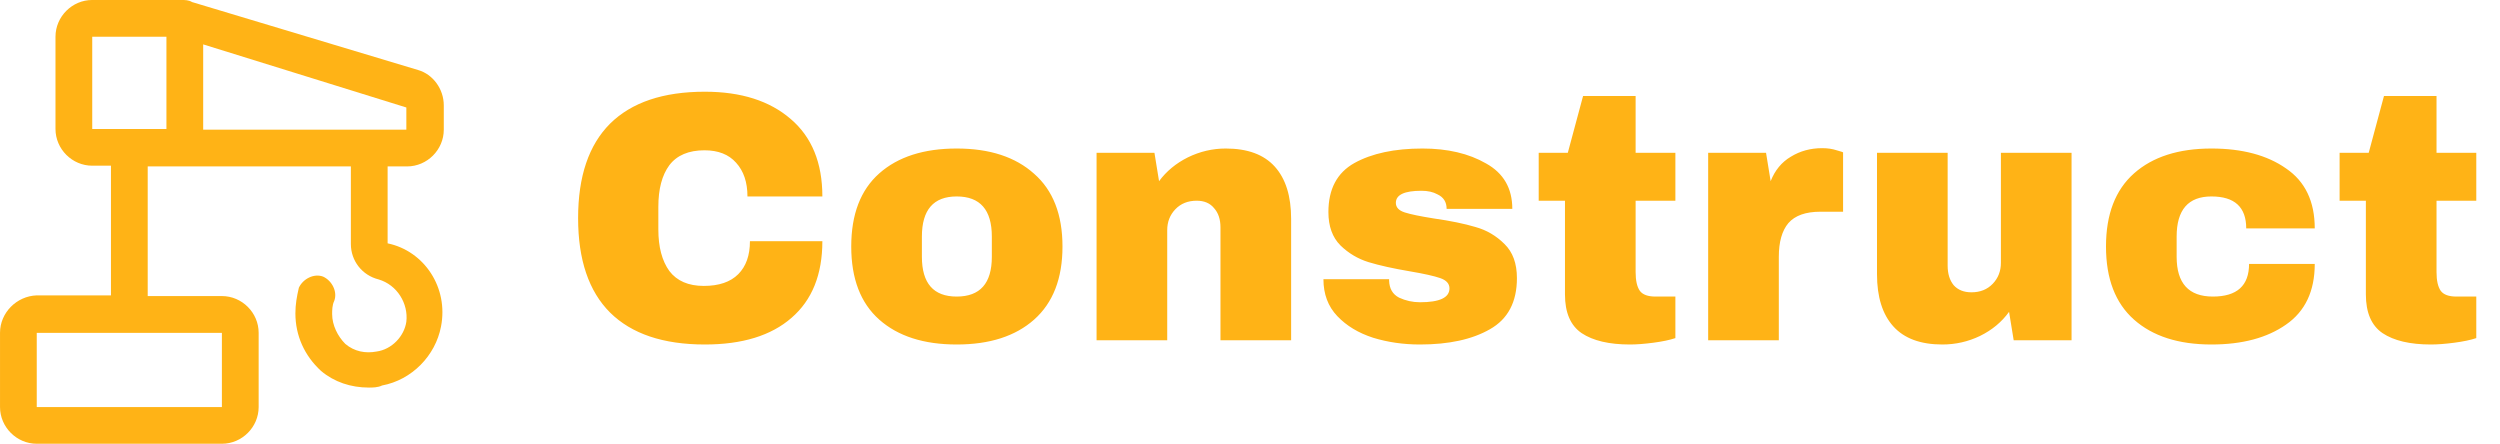
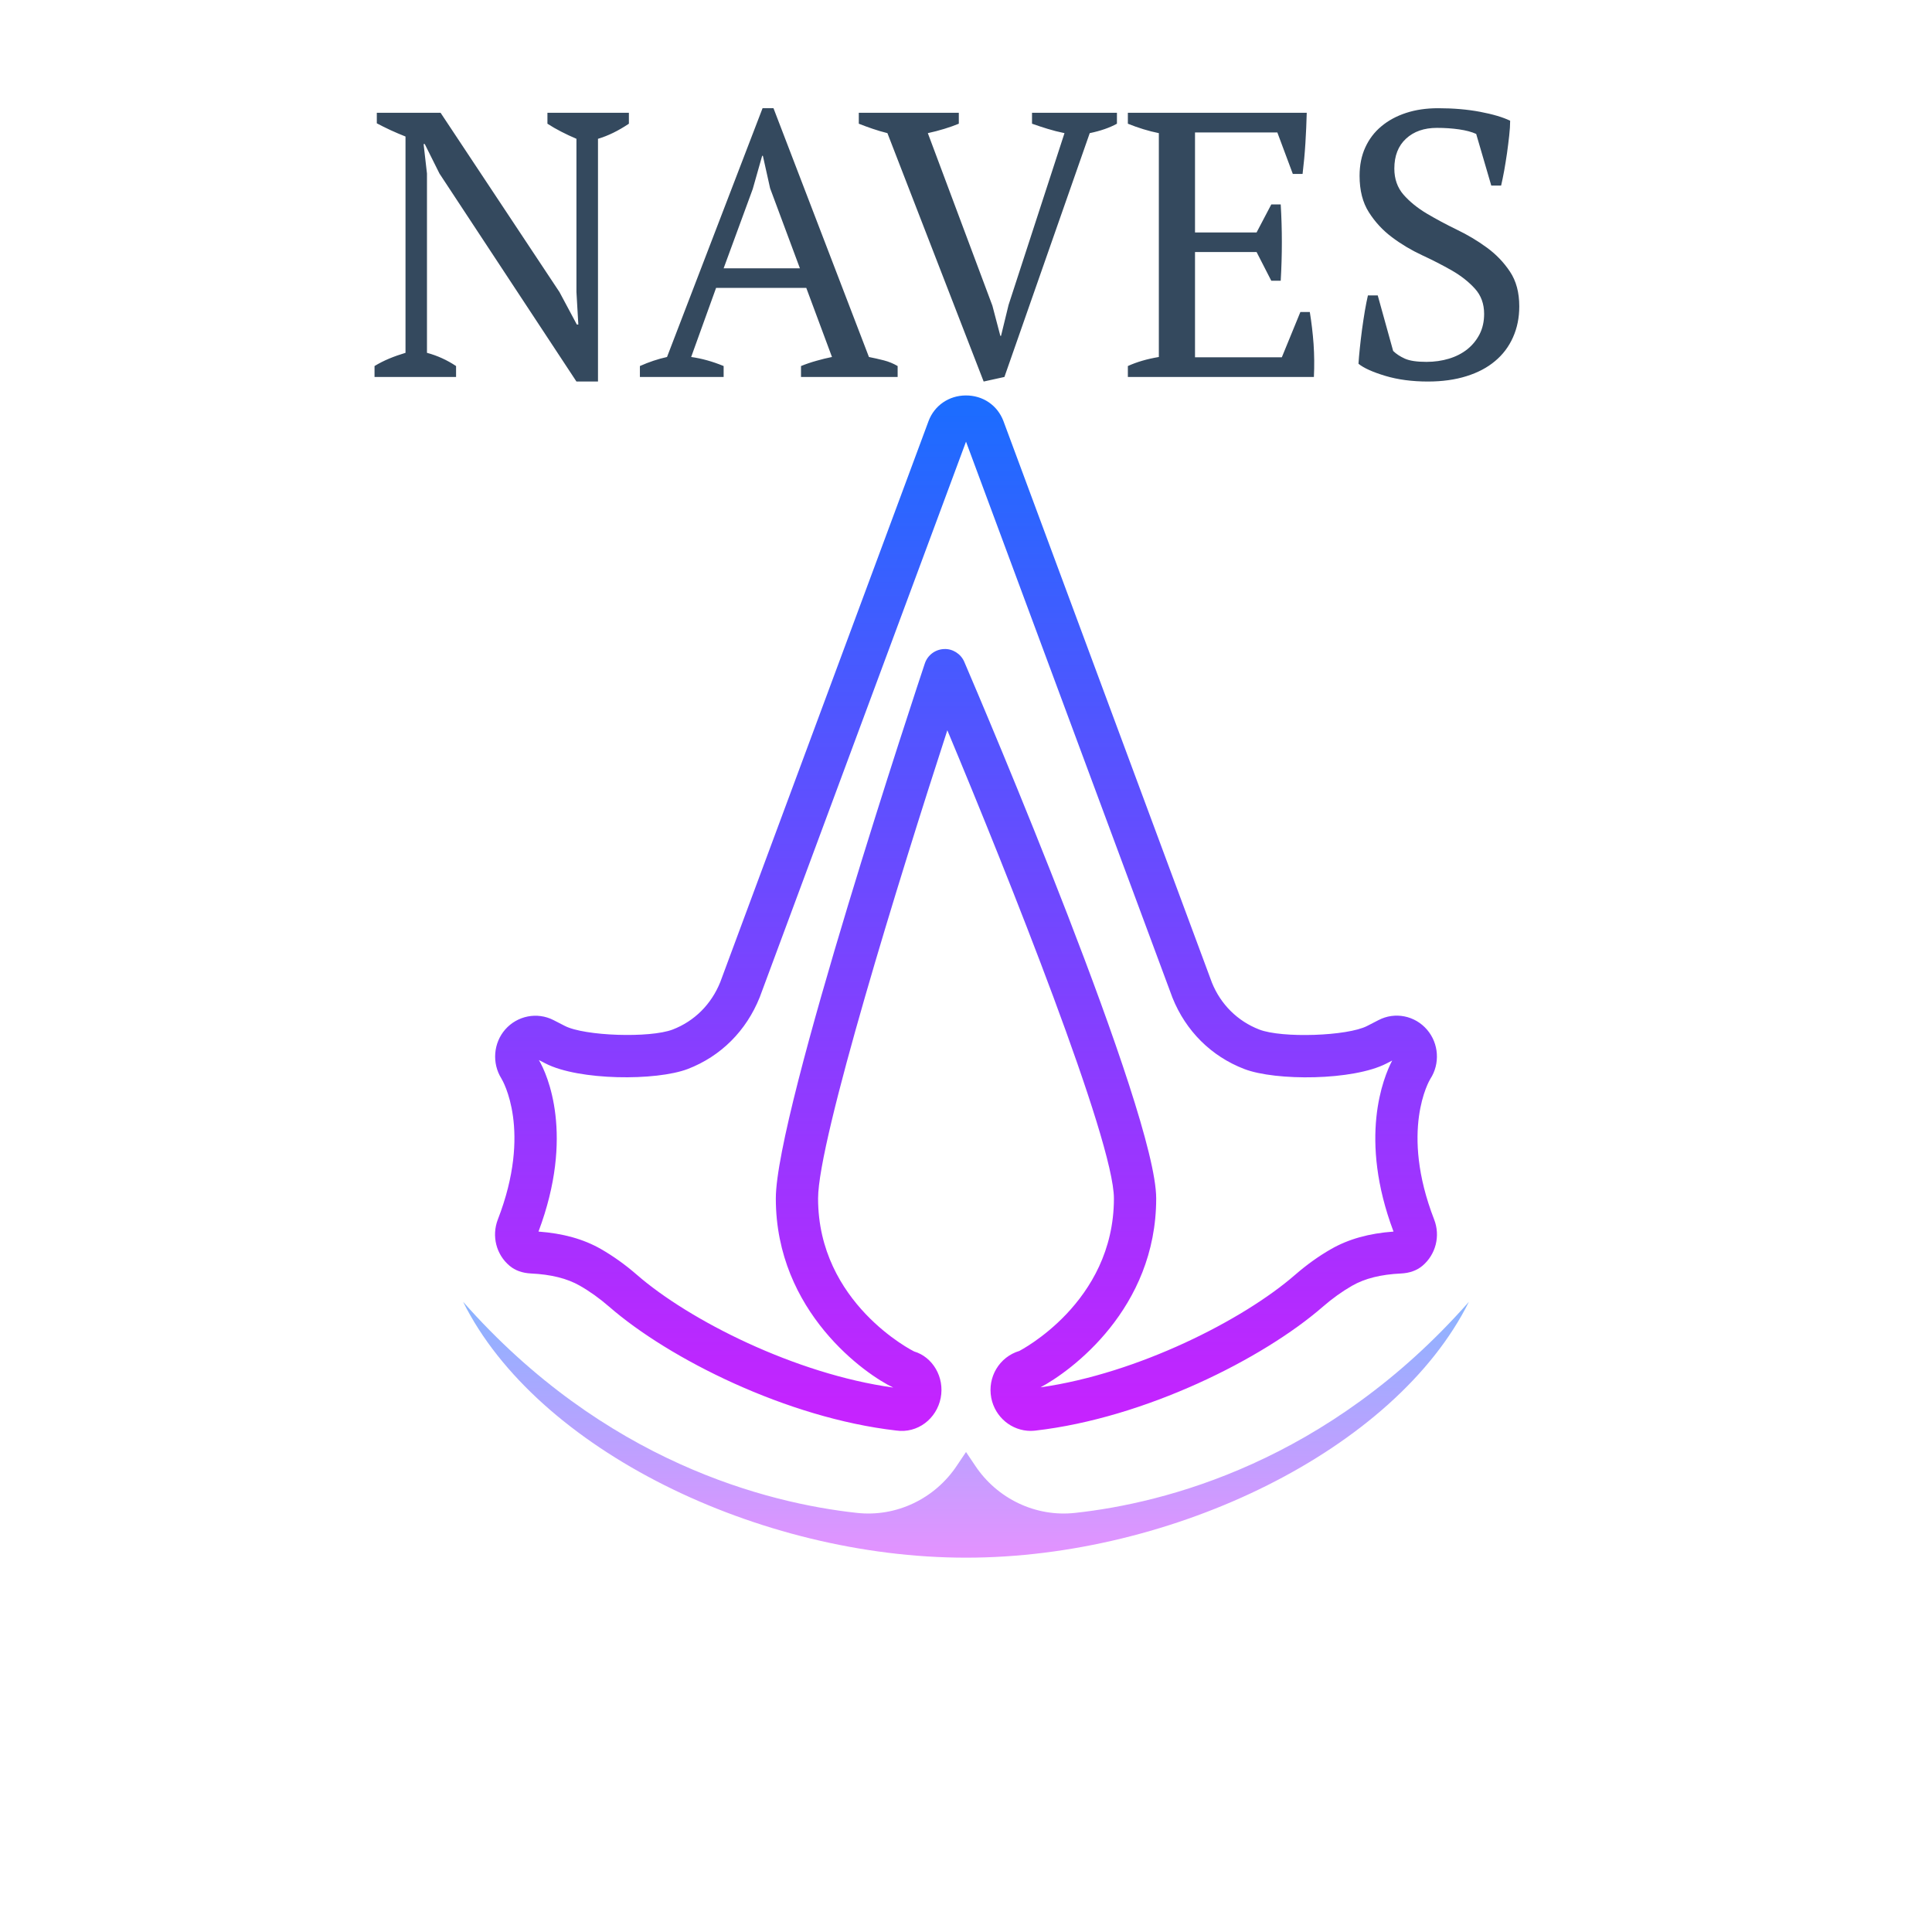
- <svg xmlns="http://www.w3.org/2000/svg" fill="none" height="30" viewBox="0 0 169 30" width="169">
-   <g fill="#ffb316">
-     <path d="m27.516 11.25c1.359 0 2.484-1.125 2.484-2.484v-1.641c0-1.125-.75-2.109-1.734-2.391l-15.281-4.594c-.234-.141-.469-.141-.75-.141h-6c-1.359 0-2.484 1.125-2.484 2.484v6.234c0 1.359 1.125 2.484 2.484 2.484h1.266v8.766h-5.016c-1.359.047-2.484 1.172-2.484 2.531v5.016c0 1.359 1.125 2.484 2.484 2.484h12.516c1.359 0 2.484-1.125 2.484-2.484v-5.016c0-1.359-1.125-2.484-2.484-2.484h-5.016v-8.766h13.734v5.25c0 1.125.75 2.109 1.875 2.391 1.266.375 2.016 1.641 1.875 2.859-.141.984-.984 1.875-2.016 2.016-.75.141-1.5 0-2.109-.516-.516-.516-.891-1.266-.891-2.016 0-.234 0-.609.141-.891.234-.609-.141-1.359-.75-1.641-.609-.234-1.359.141-1.641.75-.141.609-.234 1.125-.234 1.734 0 1.5.609 2.859 1.734 3.891.891.75 2.016 1.125 3.234 1.125.234 0 .609 0 .891-.141 2.016-.375 3.609-2.016 3.984-3.984.516-2.625-1.125-5.109-3.609-5.625v-5.203zm-12.516 16.266h-12.516v-5.016h12.516zm12.516-18.75h-13.781v-5.766l13.734 4.266v1.5zm-21.281-6.281h5.016v6.234h-5.016z" />
-     <path d="m47.648 6.2c2.448 0 4.384.616 5.808 1.848 1.424 1.216 2.136 2.96 2.136 5.232h-5.064c0-.96-.256-1.72-.768-2.28-.496-.56-1.208-.84-2.136-.84-1.072 0-1.864.336-2.376 1.008-.496.672-.744 1.608-.744 2.808v1.536c0 1.184.248 2.12.744 2.808.512.672 1.288 1.008 2.328 1.008 1.024 0 1.8-.264 2.328-.792s.792-1.272.792-2.232h4.896c0 2.256-.696 3.984-2.088 5.184-1.376 1.2-3.328 1.8-5.856 1.8-2.816 0-4.952-.72-6.408-2.16-1.44-1.44-2.16-3.568-2.16-6.384s.72-4.944 2.16-6.384c1.456-1.44 3.592-2.16 6.408-2.16zm17.024 3.84c2.224 0 3.968.568 5.232 1.704 1.28 1.12 1.92 2.76 1.92 4.92s-.64 3.808-1.92 4.944c-1.264 1.12-3.008 1.68-5.232 1.68s-3.968-.56-5.232-1.68-1.896-2.768-1.896-4.944.632-3.824 1.896-4.944 3.008-1.68 5.232-1.68zm0 3.24c-1.568 0-2.352.904-2.352 2.712v1.368c0 1.792.784 2.688 2.352 2.688 1.584 0 2.376-.896 2.376-2.688v-1.368c0-1.808-.792-2.712-2.376-2.712zm18.192-3.24c1.472 0 2.576.408 3.312 1.224s1.104 1.992 1.104 3.528v8.208h-4.776v-7.632c0-.544-.144-.976-.432-1.296-.272-.336-.664-.504-1.176-.504-.592 0-1.072.192-1.44.576s-.552.856-.552 1.416v7.44h-4.776v-12.672h3.912l.312 1.92c.496-.672 1.144-1.208 1.944-1.608.816-.4 1.672-.6 2.568-.6zm13.296 0c1.696 0 3.128.336 4.296 1.008 1.184.656 1.776 1.68 1.776 3.072h-4.44c0-.464-.208-.792-.624-.984-.288-.16-.648-.24-1.08-.24-1.152 0-1.728.272-1.728.816 0 .304.2.52.6.648s1.056.264 1.968.408c1.12.16 2.056.352 2.808.576.752.208 1.408.592 1.968 1.152.56.544.84 1.312.84 2.304 0 1.616-.608 2.768-1.824 3.456-1.2.688-2.776 1.032-4.728 1.032-1.12 0-2.176-.152-3.168-.456-.992-.32-1.8-.808-2.424-1.464s-.936-1.488-.936-2.496h4.44v.096c.016.544.24.928.672 1.152.448.208.92.312 1.416.312 1.328 0 1.992-.312 1.992-.936 0-.32-.208-.552-.624-.696s-1.096-.296-2.04-.456c-1.136-.192-2.072-.4-2.808-.624-.72-.224-1.352-.6-1.896-1.128-.544-.544-.816-1.296-.816-2.256 0-1.552.584-2.656 1.752-3.312 1.184-.656 2.72-.984 4.608-.984zm17.096.288v3.24h-2.688v4.824c0 .576.096 1 .288 1.272.192.256.544.384 1.056.384h1.344v2.808c-.384.128-.88.232-1.488.312s-1.136.12-1.584.12c-1.408 0-2.496-.256-3.264-.768-.752-.512-1.128-1.384-1.128-2.616v-6.336h-1.776v-3.24h1.968l1.032-3.84h3.552v3.84zm9.92-.312c.368 0 .696.048.984.144.288.08.432.128.432.144v4.008h-1.536c-.992 0-1.712.256-2.16.768-.432.512-.648 1.272-.648 2.28v5.64h-4.776v-12.672h3.912l.312 1.92c.288-.736.744-1.288 1.368-1.656.624-.384 1.328-.576 2.112-.576zm12.949 12.984-.312-1.92c-.496.688-1.152 1.232-1.968 1.632-.8.384-1.648.576-2.544.576-1.472 0-2.576-.408-3.312-1.224s-1.104-1.992-1.104-3.528v-8.208h4.776v7.632c0 .544.136.984.408 1.32.288.32.688.48 1.2.48.592 0 1.072-.192 1.44-.576s.552-.856.552-1.416v-7.44h4.776v12.672zm13.368-12.96c2.08 0 3.76.448 5.04 1.344 1.296.88 1.944 2.232 1.944 4.056h-4.632c0-1.44-.784-2.16-2.352-2.16s-2.352.904-2.352 2.712v1.368c0 1.792.816 2.688 2.448 2.688s2.448-.736 2.448-2.208h4.44c0 1.84-.648 3.208-1.944 4.104-1.28.896-2.96 1.344-5.04 1.344-2.224 0-3.968-.56-5.232-1.68s-1.896-2.768-1.896-4.944.632-3.824 1.896-4.944 3.008-1.68 5.232-1.68zm17.904.288v3.24h-2.688v4.824c0 .576.096 1 .288 1.272.192.256.544.384 1.056.384h1.344v2.808c-.384.128-.88.232-1.488.312s-1.136.12-1.584.12c-1.408 0-2.496-.256-3.264-.768-.752-.512-1.128-1.384-1.128-2.616v-6.336h-1.776v-3.24h1.968l1.032-3.84h3.552v3.84z" />
+ <svg xmlns="http://www.w3.org/2000/svg" x="0px" y="0px" width="64" height="64" viewBox="0 0 172 172" style=" fill:#000000;">
+   <defs>
+     <linearGradient x1="86" y1="128.704" x2="86" y2="161.25" gradientUnits="userSpaceOnUse" id="color-1_sQ0jBs9KfjXV_gr1">
+       <stop offset="0" stop-color="#8ab4ff" />
+       <stop offset="1" stop-color="#e492ff" />
+     </linearGradient>
+     <linearGradient x1="86" y1="13.435" x2="86" y2="145.133" gradientUnits="userSpaceOnUse" id="color-2_sQ0jBs9KfjXV_gr2">
+       <stop offset="0" stop-color="#1a6dff" />
+       <stop offset="1" stop-color="#c822ff" />
+     </linearGradient>
+   </defs>
+   <g transform="translate(25.8,25.8) scale(0.7,0.7)">
+     <g fill="none" fill-rule="nonzero" stroke="none" stroke-width="none" stroke-linecap="butt" stroke-linejoin="miter" stroke-miterlimit="10" stroke-dasharray="" stroke-dashoffset="0" font-family="none" font-weight="none" font-size="none" text-anchor="none" style="mix-blend-mode: normal">
+       <path d="M0,172v-172h172v172z" fill="none" stroke="none" stroke-width="1" />
+       <g stroke="none" stroke-width="1">
+         <path d="M149.963,128.704c-9.352,18.812 -37.625,32.546 -63.962,32.546c-26.337,0 -54.61,-13.733 -63.962,-32.546c17.979,20.398 38.727,25.612 50.068,26.848c5.026,0.564 9.944,-1.801 12.739,-6.02l1.156,-1.72l1.156,1.72c2.795,4.219 7.713,6.584 12.739,6.02c11.341,-1.236 32.089,-6.45 50.068,-26.848z" fill="url(#color-1_sQ0jBs9KfjXV_gr1)" />
+         <path d="M94.232,145.125c-2.432,0 -4.545,-1.76 -5.018,-4.19c-0.508,-2.653 1.032,-5.219 3.58,-5.982v0c-0.04,0.003 12.018,-6.082 12.018,-19.39c0,-7.369 -13.429,-41.003 -21.186,-59.544c-6.05,18.616 -16.439,52.116 -16.439,59.544c0,13.327 12.086,19.406 12.207,19.457c2.36,0.696 3.9,3.265 3.389,5.91c-0.516,2.647 -2.932,4.542 -5.66,4.149c-13.897,-1.591 -28.901,-9.127 -36.504,-15.746c-1.207,-1.048 -2.462,-1.948 -3.733,-2.674c-1.613,-0.922 -3.647,-1.43 -6.213,-1.553c-1.099,-0.056 -2.013,-0.382 -2.714,-0.973c-1.707,-1.422 -2.311,-3.792 -1.502,-5.891c4.383,-11.296 0.613,-17.676 0.449,-17.942c-1.215,-1.948 -1.013,-4.507 0.489,-6.224c1.543,-1.76 4.066,-2.255 6.138,-1.199l1.446,0.742c2.502,1.293 10.831,1.569 13.714,0.462c2.771,-1.064 4.923,-3.214 6.058,-6.044l26.485,-71.337c0.734,-1.975 2.588,-3.255 4.727,-3.263c2.201,-0.016 4.037,1.263 4.792,3.241l26.518,71.426c1.11,2.765 3.263,4.913 6.036,5.98c2.876,1.113 11.207,0.836 13.712,-0.46l1.438,-0.739c2.086,-1.091 4.636,-0.586 6.181,1.22c1.502,1.75 1.672,4.324 0.411,6.259c-0.126,0.207 -3.892,6.584 0.486,17.869c0.817,2.094 0.215,4.467 -1.497,5.904c-0.718,0.594 -1.623,0.916 -2.712,0.97c-2.564,0.121 -4.596,0.629 -6.216,1.553c-1.266,0.726 -2.521,1.623 -3.736,2.679c-7.606,6.617 -22.61,14.155 -36.566,15.751c-0.245,0.024 -0.411,0.032 -0.578,0.032zM31.627,119.776c3.144,0.234 5.73,0.959 7.928,2.212c1.58,0.906 3.123,2.01 4.593,3.289c6.622,5.765 20.148,12.62 32.599,14.338c-3.437,-1.61 -14.934,-9.592 -14.934,-24.053c0,-11.059 18.176,-65.717 18.95,-68.037c0.352,-1.059 1.322,-1.79 2.438,-1.836c1.078,-0.062 2.142,0.599 2.58,1.626c2.502,5.829 24.408,57.263 24.408,68.246c0,14.026 -10.82,21.96 -14.717,24.026c12.368,-1.752 25.789,-8.57 32.379,-14.306c1.478,-1.285 3.023,-2.392 4.596,-3.289c2.212,-1.263 4.811,-1.989 7.925,-2.215c-4.467,-11.865 -1.295,-19.587 -0.169,-21.755l-0.72,0.374c-4.219,2.185 -14.093,2.249 -18.108,0.699c-4.179,-1.61 -7.418,-4.827 -9.116,-9.06l-26.257,-70.722l-26.233,70.654c-1.723,4.3 -4.961,7.517 -9.143,9.127c-4.021,1.54 -13.889,1.481 -18.108,-0.701l-0.841,-0.433c1.078,1.806 4.558,9.578 -0.048,21.814zM140.927,97.653v0z" fill="url(#color-2_sQ0jBs9KfjXV_gr2)" />
+       </g>
+       <g fill="#34495e" stroke="none" stroke-width="1">
+         <path d="M32.766,-21.124v-1.39h10.36v1.39c-1.34,0.9 -2.65,1.54 -3.93,1.92v0v30.87h-2.74l-17.42,-26.45l-1.87,-3.75h-0.15l0.43,3.75v22.8c1.313,0.353 2.547,0.913 3.7,1.68v0v1.39h-10.37v-1.39c0.58,-0.353 1.197,-0.667 1.85,-0.94c0.653,-0.273 1.35,-0.52 2.09,-0.74v0v-27.51c-0.64,-0.253 -1.273,-0.523 -1.9,-0.81c-0.62,-0.287 -1.203,-0.577 -1.75,-0.87v0v-1.34h8.11l15.12,22.8l2.21,4.13h0.19l-0.24,-4.13v-19.49c-0.673,-0.287 -1.32,-0.59 -1.94,-0.91c-0.627,-0.32 -1.21,-0.657 -1.75,-1.01zM55.176,9.696v1.39h-10.65v-1.39c1.147,-0.513 2.297,-0.897 3.45,-1.15v0l12.15,-31.64h1.39l12.14,31.64c0.64,0.127 1.273,0.27 1.9,0.43c0.62,0.16 1.203,0.4 1.75,0.72v0v1.39h-12.29v-1.39c0.64,-0.26 1.297,-0.483 1.97,-0.67c0.673,-0.193 1.33,-0.353 1.97,-0.48v0l-3.27,-8.79h-11.47l-3.17,8.79c1.347,0.187 2.723,0.57 4.13,1.15zM58.876,-12.814l-3.7,10.08h9.7l-3.79,-10.18l-0.92,-4.13h-0.09zM91.416,1.916l7.11,-21.84c-0.773,-0.16 -1.493,-0.343 -2.16,-0.55c-0.673,-0.207 -1.33,-0.423 -1.97,-0.65v0v-1.39h10.8v1.39c-0.927,0.513 -2.08,0.913 -3.46,1.2v0l-10.85,31.01l-2.64,0.58l-12.24,-31.59c-0.64,-0.16 -1.263,-0.343 -1.87,-0.55c-0.607,-0.207 -1.197,-0.423 -1.77,-0.65v0v-1.39h12.72v1.39c-0.547,0.227 -1.157,0.443 -1.83,0.65c-0.673,0.207 -1.377,0.39 -2.11,0.55v0l8.21,21.94l1.01,3.84h0.09zM106.586,-22.514h22.75c-0.033,1.28 -0.09,2.567 -0.17,3.86c-0.08,1.3 -0.2,2.607 -0.36,3.92v0h-1.24l-1.97,-5.28h-10.47v12.72h7.83l1.87,-3.56h1.2c0.193,3.173 0.193,6.407 0,9.7v0h-1.2l-1.87,-3.65h-7.83v13.39h11.04l2.36,-5.76h1.2c0.22,1.347 0.38,2.707 0.48,4.08c0.093,1.38 0.107,2.773 0.04,4.18v0h-23.66v-1.39c1.12,-0.513 2.433,-0.897 3.94,-1.15v0v-28.47c-0.64,-0.127 -1.297,-0.293 -1.97,-0.5c-0.673,-0.207 -1.33,-0.44 -1.97,-0.7v0zM138.366,0.716l1.96,7.06c0.387,0.38 0.883,0.707 1.49,0.98c0.607,0.273 1.52,0.41 2.74,0.41v0c1.02,0 1.98,-0.137 2.88,-0.41c0.893,-0.273 1.67,-0.673 2.33,-1.2c0.653,-0.527 1.173,-1.167 1.56,-1.92c0.38,-0.753 0.57,-1.61 0.57,-2.57v0c0,-1.28 -0.39,-2.35 -1.17,-3.21c-0.787,-0.867 -1.763,-1.637 -2.93,-2.31c-1.167,-0.667 -2.44,-1.32 -3.82,-1.96c-1.373,-0.64 -2.643,-1.4 -3.81,-2.28c-1.173,-0.88 -2.15,-1.937 -2.93,-3.17c-0.787,-1.233 -1.18,-2.777 -1.18,-4.63v0c0,-1.347 0.24,-2.547 0.72,-3.6c0.48,-1.06 1.16,-1.957 2.04,-2.69c0.88,-0.74 1.93,-1.31 3.15,-1.71c1.213,-0.4 2.573,-0.6 4.08,-0.6v0c1.947,0 3.73,0.153 5.35,0.46c1.613,0.307 2.883,0.683 3.81,1.13v0c0,0.54 -0.04,1.17 -0.12,1.89c-0.08,0.72 -0.173,1.467 -0.28,2.24c-0.113,0.767 -0.233,1.51 -0.36,2.23c-0.133,0.72 -0.263,1.35 -0.39,1.89v0h-1.25l-1.92,-6.57c-0.573,-0.26 -1.3,-0.453 -2.18,-0.58c-0.88,-0.127 -1.817,-0.19 -2.81,-0.19v0c-1.633,0 -2.943,0.457 -3.93,1.37c-0.993,0.913 -1.49,2.183 -1.49,3.81v0c0,1.313 0.39,2.42 1.17,3.32c0.787,0.893 1.773,1.693 2.96,2.4c1.18,0.7 2.45,1.38 3.81,2.04c1.36,0.653 2.633,1.413 3.82,2.28c1.18,0.86 2.163,1.883 2.95,3.07c0.787,1.18 1.18,2.65 1.18,4.41v0c0,1.44 -0.267,2.753 -0.8,3.94c-0.527,1.187 -1.287,2.193 -2.28,3.02c-0.987,0.833 -2.2,1.473 -3.64,1.92c-1.44,0.453 -3.073,0.68 -4.9,0.68v0c-2.013,0 -3.82,-0.24 -5.42,-0.72c-1.6,-0.48 -2.737,-0.993 -3.41,-1.54v0c0.033,-0.547 0.09,-1.203 0.17,-1.97c0.08,-0.767 0.173,-1.557 0.28,-2.37c0.113,-0.82 0.233,-1.613 0.36,-2.38c0.133,-0.767 0.263,-1.423 0.39,-1.97v0z" />
+       </g>
+       <path d="M0.776,21.666v-54.76h165.59v54.76z" fill="#ff0000" stroke="#50e3c2" stroke-width="3" opacity="0" />
+     </g>
  </g>
</svg>
